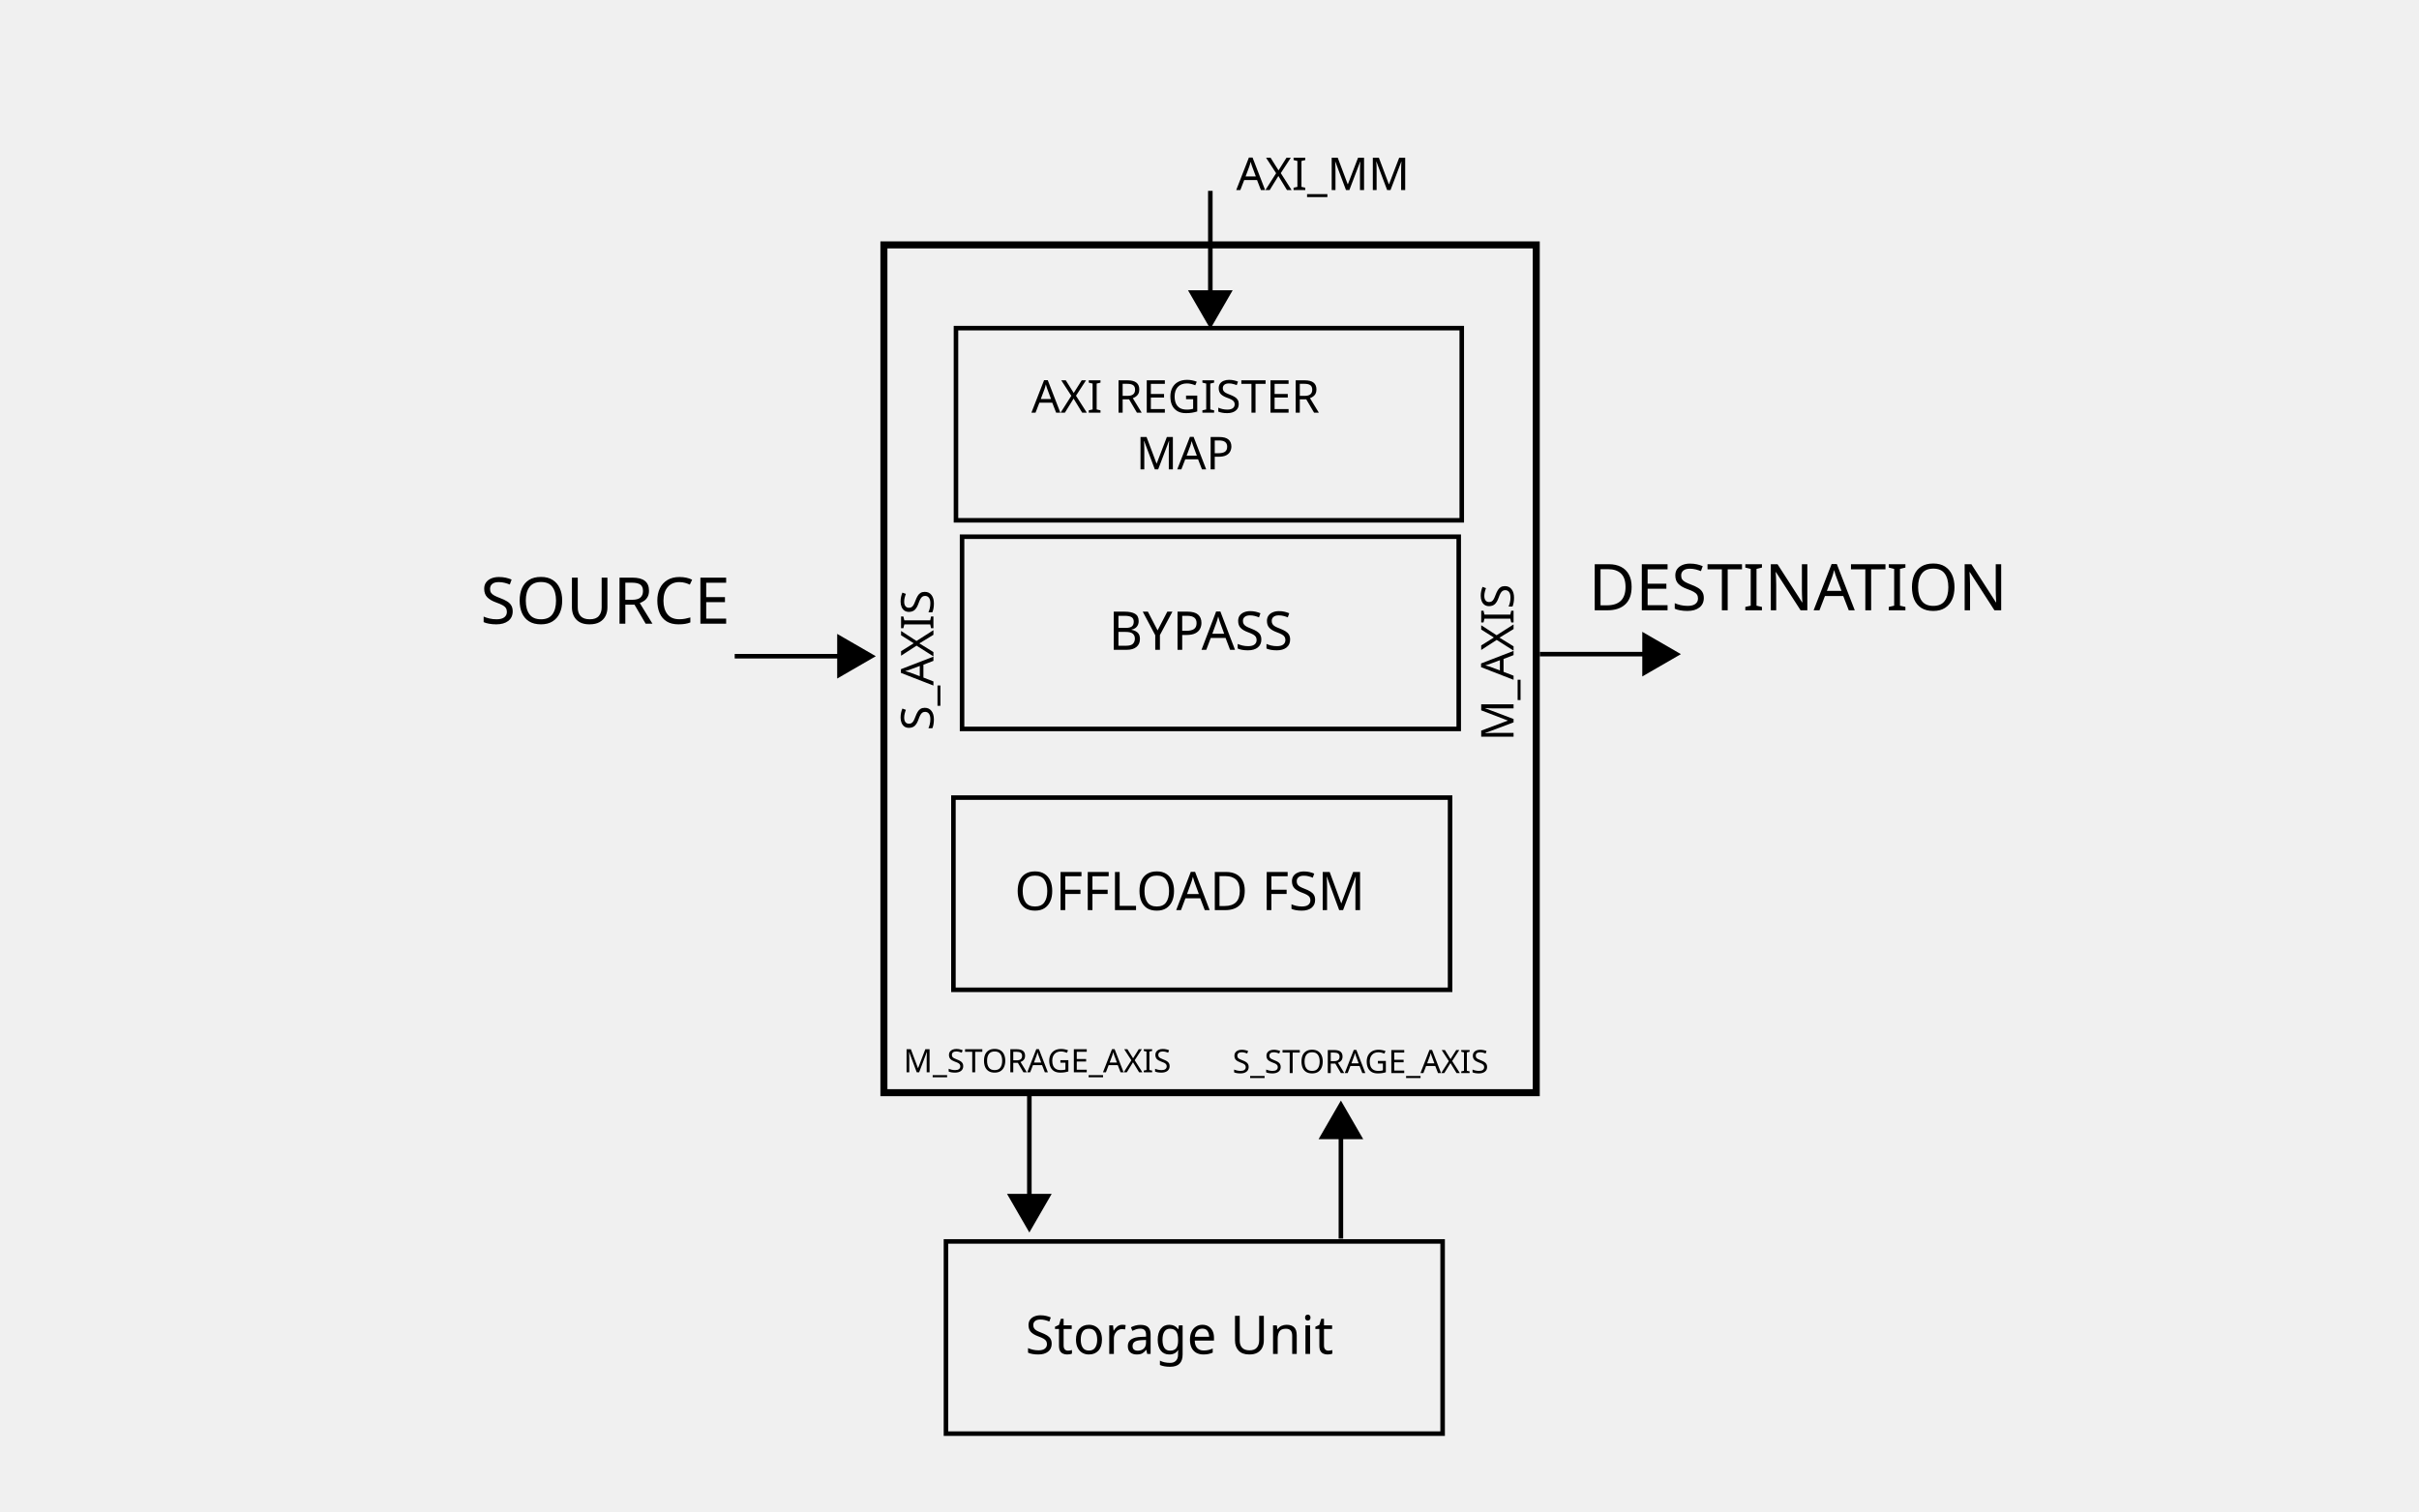
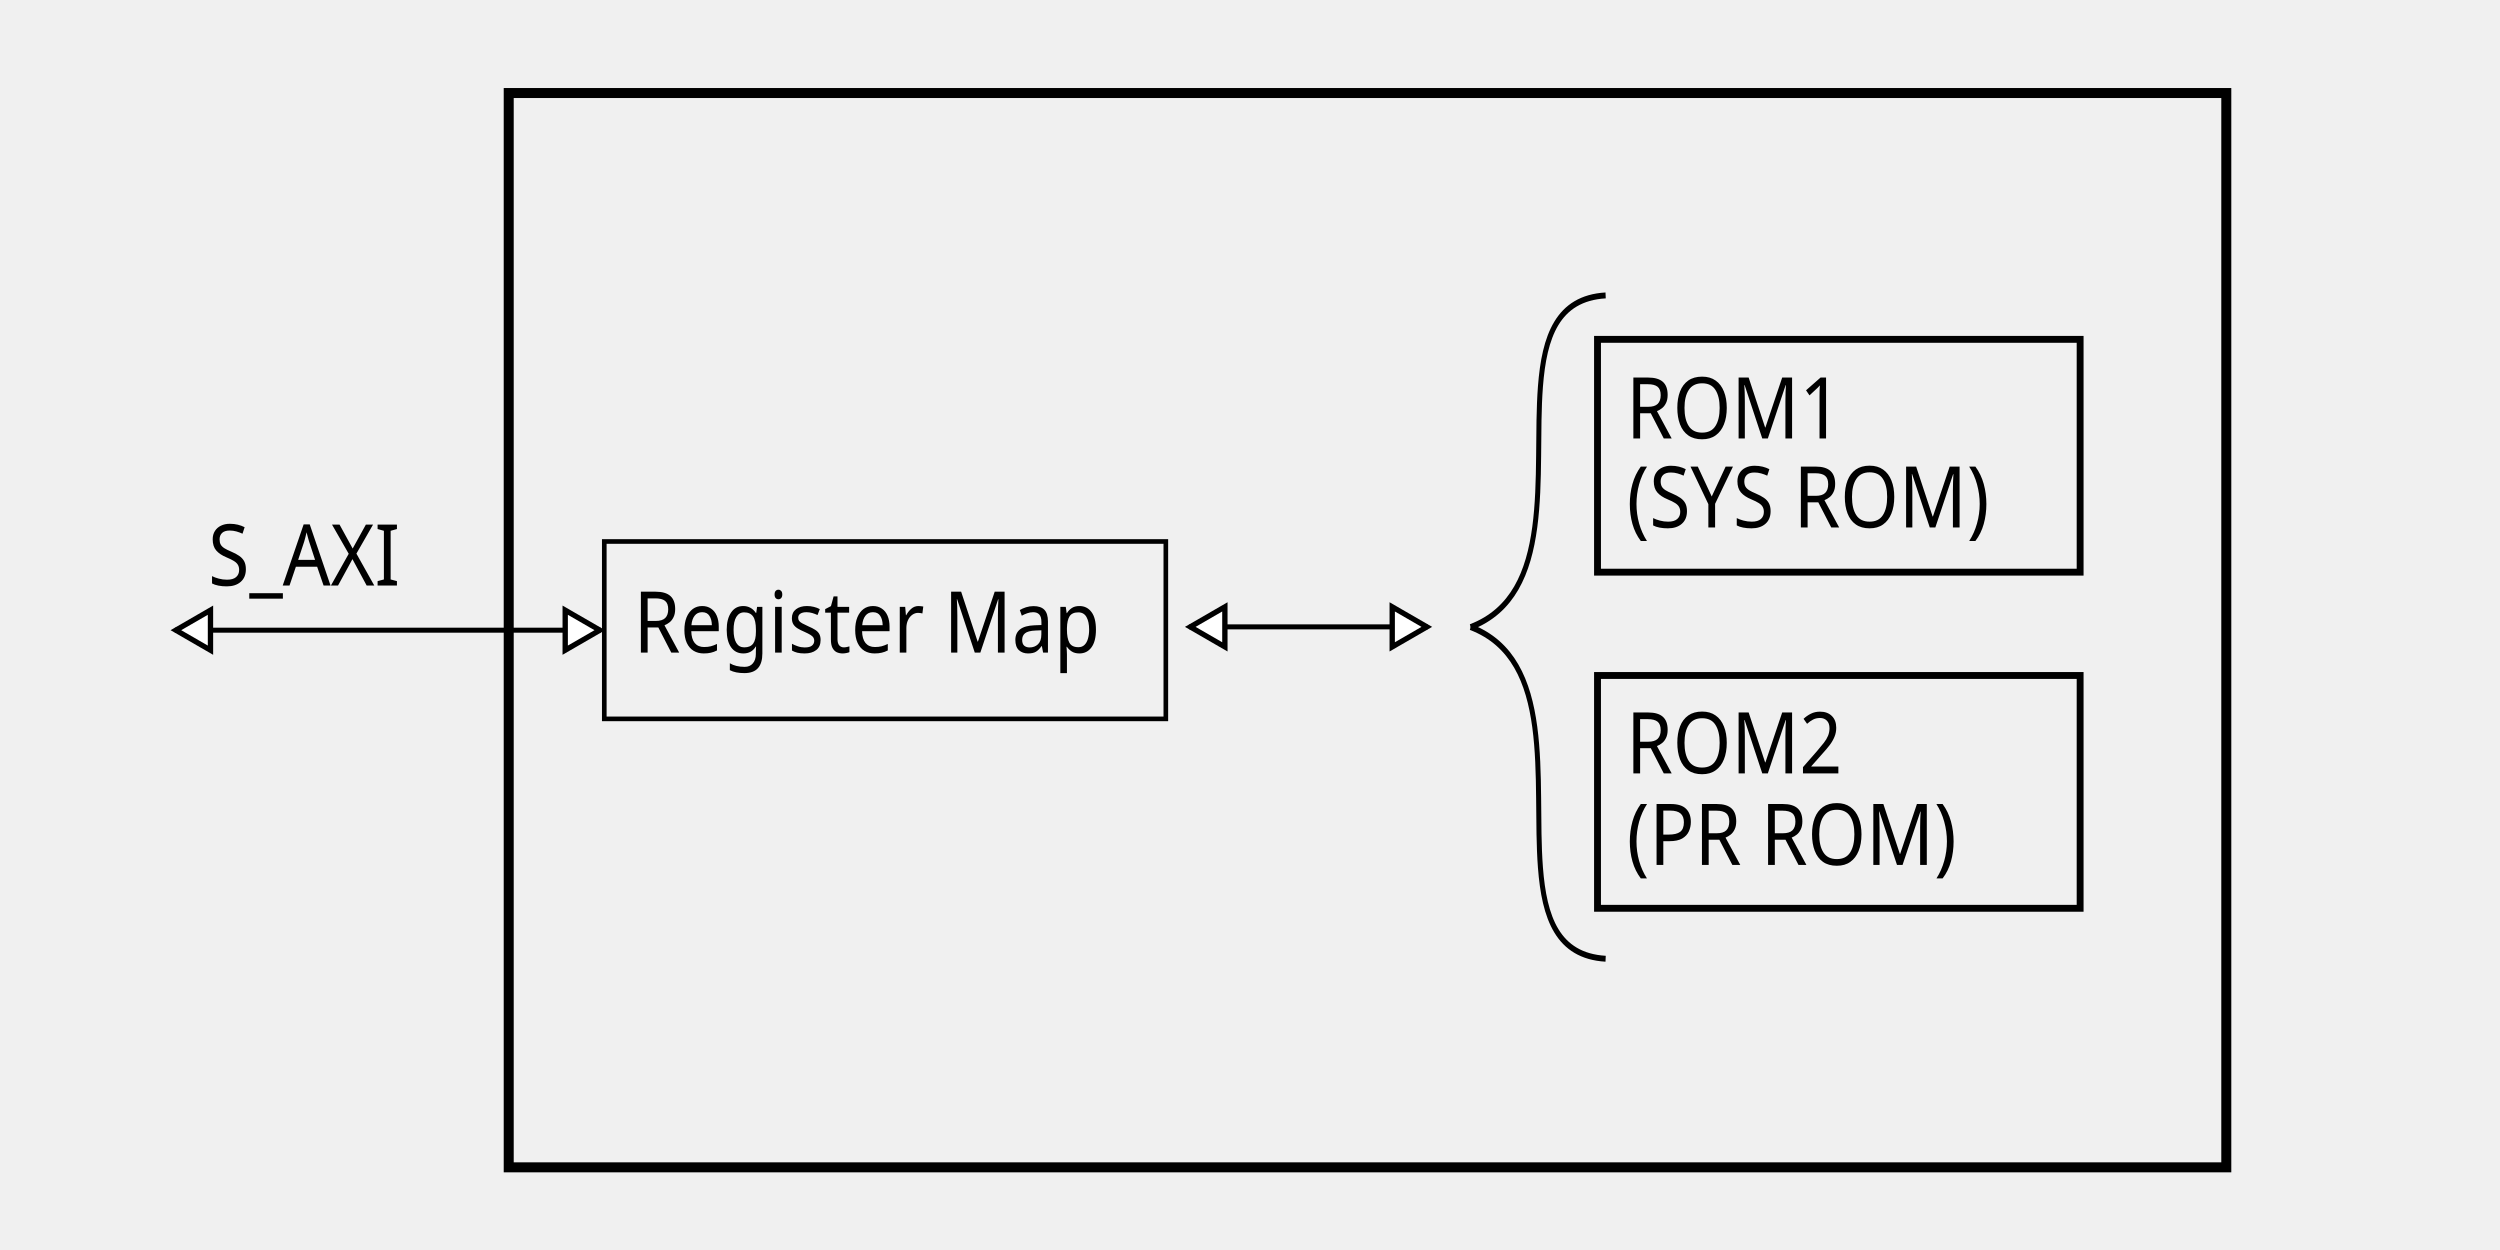
- <svg xmlns="http://www.w3.org/2000/svg" width="800" height="500" viewBox="0 0 800 500" id="svg2" version="1.1">
-   <defs id="defs4">
-     <marker orient="auto" refY="0" refX="0" id="marker8368" style="overflow:visible">
-       <path id="path8370" d="m 5.77,0 -8.65,5 0,-10 8.65,5 z" style="fill:#000000;fill-opacity:1;fill-rule:evenodd;stroke:#000000;stroke-width:1pt;stroke-opacity:1" transform="scale(0.8,0.8)" />
+ <svg xmlns="http://www.w3.org/2000/svg" width="500" height="250" viewBox="0 0 500 250" version="1.1" id="svg8">
+   <defs id="defs2">
+     <marker style="overflow:visible" id="marker6013" refX="0" refY="0" orient="auto">
+       <path transform="matrix(0.8,0,0,0.8,-4.8,0)" style="fill:#ffffff;fill-rule:evenodd;stroke:#000000;stroke-width:1pt;stroke-opacity:1" d="M 5.77,0 -2.88,5 V -5 Z" id="path6011" />
    </marker>
-     <marker style="overflow:visible" id="marker7024" refX="0" refY="0" orient="auto">
-       <path transform="scale(0.8,0.8)" style="fill:#000000;fill-opacity:1;fill-rule:evenodd;stroke:#000000;stroke-width:1pt;stroke-opacity:1" d="m 5.77,0 -8.65,5 0,-10 8.65,5 z" id="path7026" />
+     <marker style="overflow:visible" id="marker5553" refX="0" refY="0" orient="auto">
+       <path transform="matrix(-0.8,0,0,-0.8,4.8,0)" style="fill:#ffffff;fill-rule:evenodd;stroke:#000000;stroke-width:1pt;stroke-opacity:1" d="M 5.77,0 -2.88,5 V -5 Z" id="path5551" />
    </marker>
-     <marker style="overflow:visible" id="marker6894" refX="0" refY="0" orient="auto">
-       <path transform="scale(0.8,0.8)" style="fill:#000000;fill-opacity:1;fill-rule:evenodd;stroke:#000000;stroke-width:1pt;stroke-opacity:1" d="m 5.77,0 -8.65,5 0,-10 8.65,5 z" id="path6896" />
+     <marker orient="auto" refY="0" refX="0" id="marker5483" style="overflow:visible">
+       <path id="path5481" d="M 5.77,0 -2.88,5 V -5 Z" style="fill:#ffffff;fill-rule:evenodd;stroke:#000000;stroke-width:1pt;stroke-opacity:1" transform="matrix(0.8,0,0,0.8,-4.8,0)" />
    </marker>
-     <marker style="overflow:visible" id="marker6770" refX="0" refY="0" orient="auto">
-       <path transform="scale(0.8,0.8)" style="fill:#000000;fill-opacity:1;fill-rule:evenodd;stroke:#000000;stroke-width:1pt;stroke-opacity:1" d="m 5.77,0 -8.65,5 0,-10 8.65,5 z" id="path6772" />
+     <marker orient="auto" refY="0" refX="0" id="EmptyTriangleInL-3" style="overflow:visible">
+       <path id="path996-6" d="M 5.77,0 -2.88,5 V -5 Z" style="fill:#ffffff;fill-rule:evenodd;stroke:#000000;stroke-width:1pt;stroke-opacity:1" transform="matrix(-0.8,0,0,-0.8,4.8,0)" />
    </marker>
-     <marker orient="auto" refY="0" refX="0" id="marker6384" style="overflow:visible">
-       <path id="path6386" d="m 5.77,0 -8.65,5 0,-10 8.65,5 z" style="fill:#000000;fill-opacity:1;fill-rule:evenodd;stroke:#000000;stroke-width:1pt;stroke-opacity:1" transform="scale(0.8,0.8)" />
+     <marker orient="auto" refY="0" refX="0" id="EmptyTriangleOutL-2" style="overflow:visible">
+       <path id="path1005-7" d="M 5.77,0 -2.88,5 V -5 Z" style="fill:#ffffff;fill-rule:evenodd;stroke:#000000;stroke-width:1pt;stroke-opacity:1" transform="matrix(0.8,0,0,0.8,-4.8,0)" />
    </marker>
-     <marker orient="auto" refY="0" refX="0" id="marker5850" style="overflow:visible">
-       <path id="path5852" d="m 5.77,0 -8.65,5 0,-10 8.65,5 z" style="fill:#000000;fill-opacity:1;fill-rule:evenodd;stroke:#000000;stroke-width:1pt;stroke-opacity:1" transform="scale(0.8,0.8)" />
+     <marker style="overflow:visible" id="marker5102-4" refX="0" refY="0" orient="auto">
+       <path transform="matrix(0.8,0,0,0.8,-4.8,0)" style="fill:#ffffff;fill-rule:evenodd;stroke:#000000;stroke-width:1pt;stroke-opacity:1" d="M 5.77,0 -2.88,5 V -5 Z" id="path5100-4" />
    </marker>
-     <marker orient="auto" refY="0" refX="0" id="marker5774" style="overflow:visible">
-       <path id="path5776" d="m 5.77,0 -8.65,5 0,-10 8.65,5 z" style="fill:#000000;fill-opacity:1;fill-rule:evenodd;stroke:#000000;stroke-width:1pt;stroke-opacity:1" transform="scale(0.8,0.8)" />
+     <marker style="overflow:visible" id="marker5553-1" refX="0" refY="0" orient="auto">
+       <path transform="matrix(-0.8,0,0,-0.8,4.8,0)" style="fill:#ffffff;fill-rule:evenodd;stroke:#000000;stroke-width:1pt;stroke-opacity:1" d="M 5.77,0 -2.88,5 V -5 Z" id="path5551-7" />
    </marker>
-     <marker orient="auto" refY="0" refX="0" id="TriangleOutL-5-7-7-3-2" style="overflow:visible">
-       <path id="path4988-2-1-3-5-5" d="m 5.77,0 -8.65,5 0,-10 8.65,5 z" style="fill:#000000;fill-opacity:1;fill-rule:evenodd;stroke:#000000;stroke-width:1pt;stroke-opacity:1" transform="scale(0.8,0.8)" />
-     </marker>
-     <marker orient="auto" refY="0" refX="0" id="TriangleOutL-5-7-7" style="overflow:visible">
-       <path id="path4988-2-1-3" d="m 5.77,0 -8.65,5 0,-10 8.65,5 z" style="fill:#000000;fill-opacity:1;fill-rule:evenodd;stroke:#000000;stroke-width:1pt;stroke-opacity:1" transform="scale(0.8,0.8)" />
-     </marker>
-     <marker orient="auto" refY="0" refX="0" id="TriangleOutL-5-7" style="overflow:visible">
-       <path id="path4988-2-1" d="m 5.77,0 -8.65,5 0,-10 8.65,5 z" style="fill:#000000;fill-opacity:1;fill-rule:evenodd;stroke:#000000;stroke-width:1pt;stroke-opacity:1" transform="scale(0.8,0.8)" />
-     </marker>
-     <marker orient="auto" refY="0" refX="0" id="TriangleOutL-5" style="overflow:visible">
-       <path id="path4988-2" d="m 5.77,0 -8.65,5 0,-10 8.65,5 z" style="fill:#000000;fill-opacity:1;fill-rule:evenodd;stroke:#000000;stroke-width:1pt;stroke-opacity:1" transform="scale(0.8,0.8)" />
-     </marker>
-     <marker orient="auto" refY="0" refX="0" id="TriangleOutL" style="overflow:visible">
-       <path id="path4988" d="m 5.77,0 -8.65,5 0,-10 8.65,5 z" style="fill:#000000;fill-opacity:1;fill-rule:evenodd;stroke:#000000;stroke-width:1pt;stroke-opacity:1" transform="scale(0.8,0.8)" />
-     </marker>
-     <marker orient="auto" refY="0" refX="0" id="TriangleOutL-5-7-7-2" style="overflow:visible">
-       <path id="path4988-2-1-3-6" d="m 5.77,0 -8.65,5 0,-10 8.65,5 z" style="fill:#000000;fill-opacity:1;fill-rule:evenodd;stroke:#000000;stroke-width:1pt;stroke-opacity:1" transform="scale(0.8,0.8)" />
-     </marker>
-     <marker orient="auto" refY="0" refX="0" id="marker5850-1" style="overflow:visible">
-       <path id="path5852-8" d="m 5.77,0 -8.65,5 0,-10 8.65,5 z" style="fill:#000000;fill-opacity:1;fill-rule:evenodd;stroke:#000000;stroke-width:1pt;stroke-opacity:1" transform="scale(0.8,0.8)" />
-     </marker>
-     <marker orient="auto" refY="0" refX="0" id="marker5774-7" style="overflow:visible">
-       <path id="path5776-7" d="m 5.77,0 -8.65,5 0,-10 8.65,5 z" style="fill:#000000;fill-opacity:1;fill-rule:evenodd;stroke:#000000;stroke-width:1pt;stroke-opacity:1" transform="scale(0.8,0.8)" />
-     </marker>
-     <marker orient="auto" refY="0" refX="0" id="TriangleOutL-5-7-7-9" style="overflow:visible">
-       <path id="path4988-2-1-3-9" d="M 5.77,0 -2.88,5 V -5 Z" style="fill:#000000;fill-opacity:1;fill-rule:evenodd;stroke:#000000;stroke-width:1pt;stroke-opacity:1" transform="scale(0.8)" />
-     </marker>
-     <marker orient="auto" refY="0" refX="0" id="marker8368-5" style="overflow:visible">
-       <path id="path8370-8" d="M 5.77,0 -2.88,5 V -5 Z" style="fill:#000000;fill-opacity:1;fill-rule:evenodd;stroke:#000000;stroke-width:1pt;stroke-opacity:1" transform="scale(0.8)" />
-     </marker>
-     <marker orient="auto" refY="0" refX="0" id="marker8368-5-6" style="overflow:visible">
-       <path id="path8370-8-4" d="M 5.77,0 -2.88,5 V -5 Z" style="fill:#000000;fill-opacity:1;fill-rule:evenodd;stroke:#000000;stroke-width:1pt;stroke-opacity:1" transform="scale(0.8)" />
+     <marker orient="auto" refY="0" refX="0" id="marker5483-8" style="overflow:visible">
+       <path id="path5481-9" d="M 5.77,0 -2.88,5 V -5 Z" style="fill:#ffffff;fill-rule:evenodd;stroke:#000000;stroke-width:1pt;stroke-opacity:1" transform="matrix(0.8,0,0,0.8,-4.8,0)" />
    </marker>
  </defs>
-   <g id="layer1" transform="translate(0,-552.3622)">
-     <rect style="color:#000000;clip-rule:nonzero;display:inline;overflow:visible;visibility:visible;isolation:auto;mix-blend-mode:normal;color-interpolation:sRGB;color-interpolation-filters:linearRGB;solid-color:#000000;solid-opacity:1;fill:none;fill-opacity:1;fill-rule:evenodd;stroke:#000000;stroke-width:1.5;stroke-linecap:butt;stroke-linejoin:miter;stroke-miterlimit:4;stroke-dasharray:none;stroke-dashoffset:0;stroke-opacity:1;color-rendering:auto;image-rendering:auto;shape-rendering:auto;text-rendering:auto;enable-background:accumulate" id="rect4733-3" width="164.253" height="63.582" x="315.31" y="816.201" />
-     <text xml:space="preserve" style="font-style:normal;font-weight:normal;line-height:0%;font-family:sans-serif;letter-spacing:0px;word-spacing:0px;fill:#000000;fill-opacity:1;stroke:none;stroke-width:1px;stroke-linecap:butt;stroke-linejoin:miter;stroke-opacity:1" x="338.614" y="845.603" id="text4836-1" transform="scale(0.9908359,1.009249)">
-       <tspan id="tspan4838-5" x="338.614" y="845.603" style="font-size:17.5px;line-height:1.25">OFFLOAD FSM</tspan>
+   <g id="layer1" transform="translate(-69.10635,58.12853)">
+     <rect style="fill:none;fill-opacity:1;stroke:#000000;stroke-width:2;stroke-miterlimit:4;stroke-dasharray:none;stroke-opacity:1" id="rect817" width="343.516" height="214.862" x="170.85" y="-39.523" />
+     <text xml:space="preserve" style="font-style:normal;font-weight:normal;font-size:19.844px;line-height:1.25;font-family:sans-serif;letter-spacing:0px;word-spacing:0px;fill:#000000;fill-opacity:1;stroke:none;stroke-width:1.488" x="208.87" y="67.872" id="text821" transform="scale(0.9375812,1.066574)">
+       <tspan id="tspan819" x="208.87" y="67.872" style="font-size:16px;stroke-width:1.488">Register Map</tspan>
+       <tspan x="208.87" y="92.677" style="stroke-width:1.488" id="tspan823" />
    </text>
-     <rect style="color:#000000;clip-rule:nonzero;display:inline;overflow:visible;visibility:visible;opacity:1;isolation:auto;mix-blend-mode:normal;color-interpolation:sRGB;color-interpolation-filters:linearRGB;solid-color:#000000;solid-opacity:1;fill:none;fill-opacity:1;fill-rule:evenodd;stroke:#000000;stroke-width:2.322;stroke-linecap:butt;stroke-linejoin:miter;stroke-miterlimit:4;stroke-dasharray:none;stroke-dashoffset:0;stroke-opacity:1;color-rendering:auto;image-rendering:auto;shape-rendering:auto;text-rendering:auto;enable-background:accumulate" id="rect4731" width="215.739" height="280.435" x="292.321" y="633.373" />
-     <rect style="color:#000000;clip-rule:nonzero;display:inline;overflow:visible;visibility:visible;opacity:1;isolation:auto;mix-blend-mode:normal;color-interpolation:sRGB;color-interpolation-filters:linearRGB;solid-color:#000000;solid-opacity:1;fill:none;fill-opacity:1;fill-rule:evenodd;stroke:#000000;stroke-width:1.5;stroke-linecap:butt;stroke-linejoin:miter;stroke-miterlimit:4;stroke-dasharray:none;stroke-dashoffset:0;stroke-opacity:1;color-rendering:auto;image-rendering:auto;shape-rendering:auto;text-rendering:auto;enable-background:accumulate" id="rect4733" width="164.253" height="63.582" x="318.168" y="729.904" />
-     <rect style="color:#000000;clip-rule:nonzero;display:inline;overflow:visible;visibility:visible;opacity:1;isolation:auto;mix-blend-mode:normal;color-interpolation:sRGB;color-interpolation-filters:linearRGB;solid-color:#000000;solid-opacity:1;fill:none;fill-opacity:1;fill-rule:evenodd;stroke:#000000;stroke-width:1.5;stroke-linecap:butt;stroke-linejoin:miter;stroke-miterlimit:4;stroke-dasharray:none;stroke-dashoffset:0;stroke-opacity:1;color-rendering:auto;image-rendering:auto;shape-rendering:auto;text-rendering:auto;enable-background:accumulate" id="rect4733-2" width="167.27" height="63.568" x="316.155" y="660.909" />
-     <text xml:space="preserve" style="font-style:normal;font-weight:normal;line-height:0%;font-family:sans-serif;letter-spacing:0px;word-spacing:0px;fill:#000000;fill-opacity:1;stroke:none;stroke-width:1px;stroke-linecap:butt;stroke-linejoin:miter;stroke-opacity:1" x="399.665" y="688.87" id="text4804">
-       <tspan id="tspan4806" x="399.665" y="688.87" style="font-size:15px;line-height:1.25;text-align:center;text-anchor:middle">AXI REGISTER</tspan>
-       <tspan x="399.665" y="707.62" id="tspan4808" style="font-size:15px;line-height:1.25;text-align:center;text-anchor:middle">MAP</tspan>
+     <rect style="fill:none;fill-opacity:1;stroke:#000000;stroke-width:0.926;stroke-miterlimit:4;stroke-dasharray:none;stroke-opacity:1" id="rect837" width="112.31" height="35.477" x="189.963" y="50.169" />
+     <rect style="fill:none;fill-opacity:1;stroke:#000000;stroke-width:1.375;stroke-miterlimit:4;stroke-dasharray:none;stroke-opacity:1" id="rect841" width="96.523" height="46.562" x="388.609" y="9.742" />
+     <path style="fill:none;stroke:#000000;stroke-width:1;stroke-linecap:butt;stroke-linejoin:miter;stroke-miterlimit:4;stroke-dasharray:none;stroke-opacity:1;marker-start:url(#marker5553);marker-end:url(#marker5483)" d="m 104.098,67.908 h 85.154" id="path5042" />
+     <text xml:space="preserve" style="font-style:normal;font-weight:normal;font-size:5.613px;line-height:1.25;font-family:sans-serif;letter-spacing:0px;word-spacing:0px;fill:#000000;fill-opacity:1;stroke:none;stroke-width:0.421" x="132.514" y="93.104" id="text8159" transform="scale(0.9375812,1.066574)">
+       <tspan id="tspan8157" x="132.514" y="98.225" style="stroke-width:0.421" />
    </text>
-     <text xml:space="preserve" style="font-style:normal;font-weight:normal;line-height:0%;font-family:sans-serif;letter-spacing:0px;word-spacing:0px;fill:#000000;fill-opacity:1;stroke:none;stroke-width:1px;stroke-linecap:butt;stroke-linejoin:miter;stroke-opacity:1" x="370.044" y="760.277" id="text4836" transform="scale(0.9908359,1.009249)">
-       <tspan id="tspan4838" x="370.044" y="760.277" style="font-size:17.5px;line-height:1.25">BYPASS</tspan>
+     <text xml:space="preserve" style="font-style:normal;font-weight:normal;font-size:19.844px;line-height:1.25;font-family:sans-serif;letter-spacing:0px;word-spacing:0px;fill:#000000;fill-opacity:1;stroke:none;stroke-width:1.488" x="118.125" y="55.293" id="text8163" transform="scale(0.9375812,1.066574)">
+       <tspan id="tspan8161" x="118.125" y="55.293" style="font-size:16px;stroke-width:1.488">S_AXI</tspan>
    </text>
-     <path style="fill:none;fill-rule:evenodd;stroke:#000000;stroke-width:1.5;stroke-linecap:butt;stroke-linejoin:miter;stroke-miterlimit:4;stroke-dasharray:none;stroke-opacity:1;marker-end:url(#TriangleOutL-5-7-7)" d="m 242.978,769.435 h 38.148" id="path4840" />
-     <text xml:space="preserve" style="font-style:normal;font-weight:normal;line-height:0%;font-family:sans-serif;letter-spacing:0px;word-spacing:0px;fill:#000000;fill-opacity:1;stroke:none;stroke-width:1px;stroke-linecap:butt;stroke-linejoin:miter;stroke-opacity:1" x="-794.033" y="308.699" id="text5814" transform="rotate(-90)">
-       <tspan id="tspan5816" x="-794.033" y="308.699" style="font-size:15px;line-height:1.25">S_AXIS</tspan>
+     <text xml:space="preserve" style="font-style:normal;font-weight:normal;font-size:19.844px;line-height:1.25;font-family:sans-serif;letter-spacing:0px;word-spacing:0px;fill:#000000;fill-opacity:1;stroke:none;stroke-width:1.488" x="420.581" y="27.722" id="text821-3" transform="scale(0.9375812,1.066574)">
+       <tspan id="tspan819-4" x="420.581" y="27.722" style="font-size:16px;stroke-width:1.488">ROM1</tspan>
+       <tspan x="420.581" y="52.527" style="stroke-width:1.488" id="tspan823-5" />
    </text>
-     <path style="fill:none;fill-rule:evenodd;stroke:#000000;stroke-width:1.5;stroke-linecap:butt;stroke-linejoin:miter;stroke-miterlimit:4;stroke-dasharray:none;stroke-opacity:1;marker-end:url(#marker8368)" d="m 400.276,615.495 v 37.143" id="path8360" />
-     <text xml:space="preserve" style="font-style:normal;font-weight:normal;line-height:0%;font-family:sans-serif;letter-spacing:0px;word-spacing:0px;fill:#000000;fill-opacity:1;stroke:none;stroke-width:1px;stroke-linecap:butt;stroke-linejoin:miter;stroke-opacity:1" x="408.837" y="615.24" id="text8660">
-       <tspan id="tspan8662" x="408.837" y="615.24" style="font-size:15px;line-height:1.25">AXI_MM</tspan>
+     <text xml:space="preserve" style="font-style:normal;font-weight:normal;font-size:19.844px;line-height:1.25;font-family:sans-serif;letter-spacing:0px;word-spacing:0px;fill:#000000;fill-opacity:1;stroke:none;stroke-width:1.488" x="420.581" y="90.526" id="text821-3-7" transform="scale(0.9375812,1.066574)">
+       <tspan id="tspan819-4-9" x="420.581" y="90.526" style="font-size:16px;stroke-width:1.488">ROM2</tspan>
+       <tspan x="420.581" y="115.332" style="stroke-width:1.488" id="tspan823-5-8" />
    </text>
-     <text xml:space="preserve" style="font-style:normal;font-weight:normal;font-size:21.333px;line-height:1.25;font-family:sans-serif;letter-spacing:0px;word-spacing:0px;fill:#000000;fill-opacity:1;stroke:none" x="214.008" y="713.129" id="text2292">
-       <tspan id="tspan2290" x="214.008" y="732.004" style="text-align:center;text-anchor:middle" />
-       <tspan x="214.008" y="758.67" id="tspan2294" style="text-align:center;text-anchor:middle">SOURCE</tspan>
+     <g id="g11064" transform="matrix(1,0,0,1.181877,96.5,-61.82724)">
+       <path id="path11045" d="m 293.731,53.121 c -9.645,0.486 -12.274,6.973 -13.038,15.429 -1.324,14.655 2.958,35.221 -13.962,40.696" style="fill:none;stroke:#000000;stroke-width:1px;stroke-linecap:butt;stroke-linejoin:miter;stroke-opacity:1" />
+       <path id="path11045-6" d="m 293.731,165.371 c -9.645,-0.486 -12.274,-6.973 -13.038,-15.429 -1.324,-14.655 2.958,-35.221 -13.962,-40.696" style="fill:none;stroke:#000000;stroke-width:1px;stroke-linecap:butt;stroke-linejoin:miter;stroke-opacity:1" />
+     </g>
+     <path style="fill:none;stroke:#000000;stroke-width:1;stroke-linecap:butt;stroke-linejoin:miter;stroke-miterlimit:4;stroke-dasharray:none;stroke-opacity:1;marker-start:url(#marker5553-1);marker-end:url(#marker5483-8)" d="m 306.977,67.244 h 47.677" id="path5042-9" />
+     <text xml:space="preserve" style="font-style:normal;font-weight:normal;font-size:19.844px;line-height:1.25;font-family:sans-serif;letter-spacing:0px;word-spacing:0px;fill:#000000;fill-opacity:1;stroke:none;stroke-width:1.488" x="420.729" y="44.414" id="text821-3-3" transform="scale(0.9375812,1.066574)">
+       <tspan id="tspan819-4-1" x="420.729" y="44.414" style="font-size:16px;stroke-width:1.488">(SYS ROM)</tspan>
+       <tspan x="420.729" y="69.22" style="stroke-width:1.488" id="tspan823-5-6" />
    </text>
-     <text xml:space="preserve" style="font-style:normal;font-weight:normal;line-height:0%;font-family:sans-serif;letter-spacing:0px;word-spacing:0px;fill:#000000;fill-opacity:1;stroke:none;stroke-width:1px;stroke-linecap:butt;stroke-linejoin:miter;stroke-opacity:1" x="-797.504" y="500.56" id="text5814-4" transform="rotate(-90)">
-       <tspan id="tspan5816-4" x="-797.504" y="500.56" style="font-size:15px;line-height:1.25">M_AXIS</tspan>
+     <text xml:space="preserve" style="font-style:normal;font-weight:normal;font-size:19.844px;line-height:1.25;font-family:sans-serif;letter-spacing:0px;word-spacing:0px;fill:#000000;fill-opacity:1;stroke:none;stroke-width:1.488" x="420.729" y="107.687" id="text821-3-3-5" transform="scale(0.9375812,1.066574)">
+       <tspan id="tspan819-4-1-5" x="420.729" y="107.687" style="font-size:16px;stroke-width:1.488">(PR ROM)</tspan>
+       <tspan x="420.729" y="132.492" style="stroke-width:1.488" id="tspan823-5-6-9" />
    </text>
-     <path style="fill:none;fill-rule:evenodd;stroke:#000000;stroke-width:1.5;stroke-linecap:butt;stroke-linejoin:miter;stroke-miterlimit:4;stroke-dasharray:none;stroke-opacity:1;marker-end:url(#TriangleOutL-5-7-7-9)" d="m 509.234,768.747 h 38.148" id="path4840-4" />
-     <text xml:space="preserve" style="font-style:normal;font-weight:normal;font-size:21.333px;line-height:1.25;font-family:sans-serif;letter-spacing:0px;word-spacing:0px;fill:#000000;fill-opacity:1;stroke:none" x="608.481" y="708.695" id="text2292-9">
-       <tspan id="tspan2290-3" x="608.481" y="727.57" style="text-align:center;text-anchor:middle" />
-       <tspan x="608.481" y="754.237" id="tspan2294-9" style="text-align:center;text-anchor:middle">DESTINATION</tspan>
-     </text>
-     <path style="fill:none;fill-rule:evenodd;stroke:#000000;stroke-width:1.5;stroke-linecap:butt;stroke-linejoin:miter;stroke-miterlimit:4;stroke-dasharray:none;stroke-opacity:1;marker-end:url(#marker8368-5)" d="m 340.421,914.398 v 37.143" id="path8360-3" />
-     <path style="fill:none;fill-rule:evenodd;stroke:#000000;stroke-width:1.5;stroke-linecap:butt;stroke-linejoin:miter;stroke-miterlimit:4;stroke-dasharray:none;stroke-opacity:1;marker-end:url(#marker8368-5-6)" d="M 443.457,962.083 V 924.94" id="path8360-3-5" />
-     <text xml:space="preserve" style="font-style:normal;font-weight:normal;line-height:0%;font-family:sans-serif;letter-spacing:0px;word-spacing:0px;fill:#000000;fill-opacity:1;stroke:none;stroke-width:1px;stroke-linecap:butt;stroke-linejoin:miter;stroke-opacity:1" x="298.787" y="907.069" id="text5814-3">
-       <tspan id="tspan5816-8" x="298.787" y="907.069" style="font-size:10.667px;line-height:0">M_STORAGE_AXIS</tspan>
-     </text>
-     <text xml:space="preserve" style="font-style:normal;font-weight:normal;line-height:0%;font-family:sans-serif;letter-spacing:0px;word-spacing:0px;fill:#000000;fill-opacity:1;stroke:none;stroke-width:1px;stroke-linecap:butt;stroke-linejoin:miter;stroke-opacity:1" x="407.596" y="907.333" id="text5814-3-0">
-       <tspan id="tspan5816-8-3" x="407.596" y="907.333" style="font-size:10.667px;line-height:1.25">S_STORAGE_AXIS</tspan>
-     </text>
-     <rect style="color:#000000;clip-rule:nonzero;display:inline;overflow:visible;visibility:visible;isolation:auto;mix-blend-mode:normal;color-interpolation:sRGB;color-interpolation-filters:linearRGB;solid-color:#000000;solid-opacity:1;fill:none;fill-opacity:1;fill-rule:evenodd;stroke:#000000;stroke-width:1.5;stroke-linecap:butt;stroke-linejoin:miter;stroke-miterlimit:4;stroke-dasharray:none;stroke-dashoffset:0;stroke-opacity:1;color-rendering:auto;image-rendering:auto;shape-rendering:auto;text-rendering:auto;enable-background:accumulate" id="rect4733-3-2" width="164.253" height="63.582" x="312.843" y="963.018" />
-     <text xml:space="preserve" style="font-style:normal;font-weight:normal;line-height:0%;font-family:sans-serif;letter-spacing:0px;word-spacing:0px;fill:#000000;fill-opacity:1;stroke:none;stroke-width:1px;stroke-linecap:butt;stroke-linejoin:miter;stroke-opacity:1" x="342.241" y="991.074" id="text4836-1-1" transform="scale(0.9908359,1.009249)">
-       <tspan id="tspan4838-5-5" x="342.241" y="991.074" style="font-size:17.5px;line-height:1.25">Storage Unit</tspan>
-     </text>
+     <rect style="fill:none;fill-opacity:1;stroke:#000000;stroke-width:1.375;stroke-miterlimit:4;stroke-dasharray:none;stroke-opacity:1" id="rect841-6" width="96.523" height="46.562" x="388.609" y="76.968" />
  </g>
</svg>
